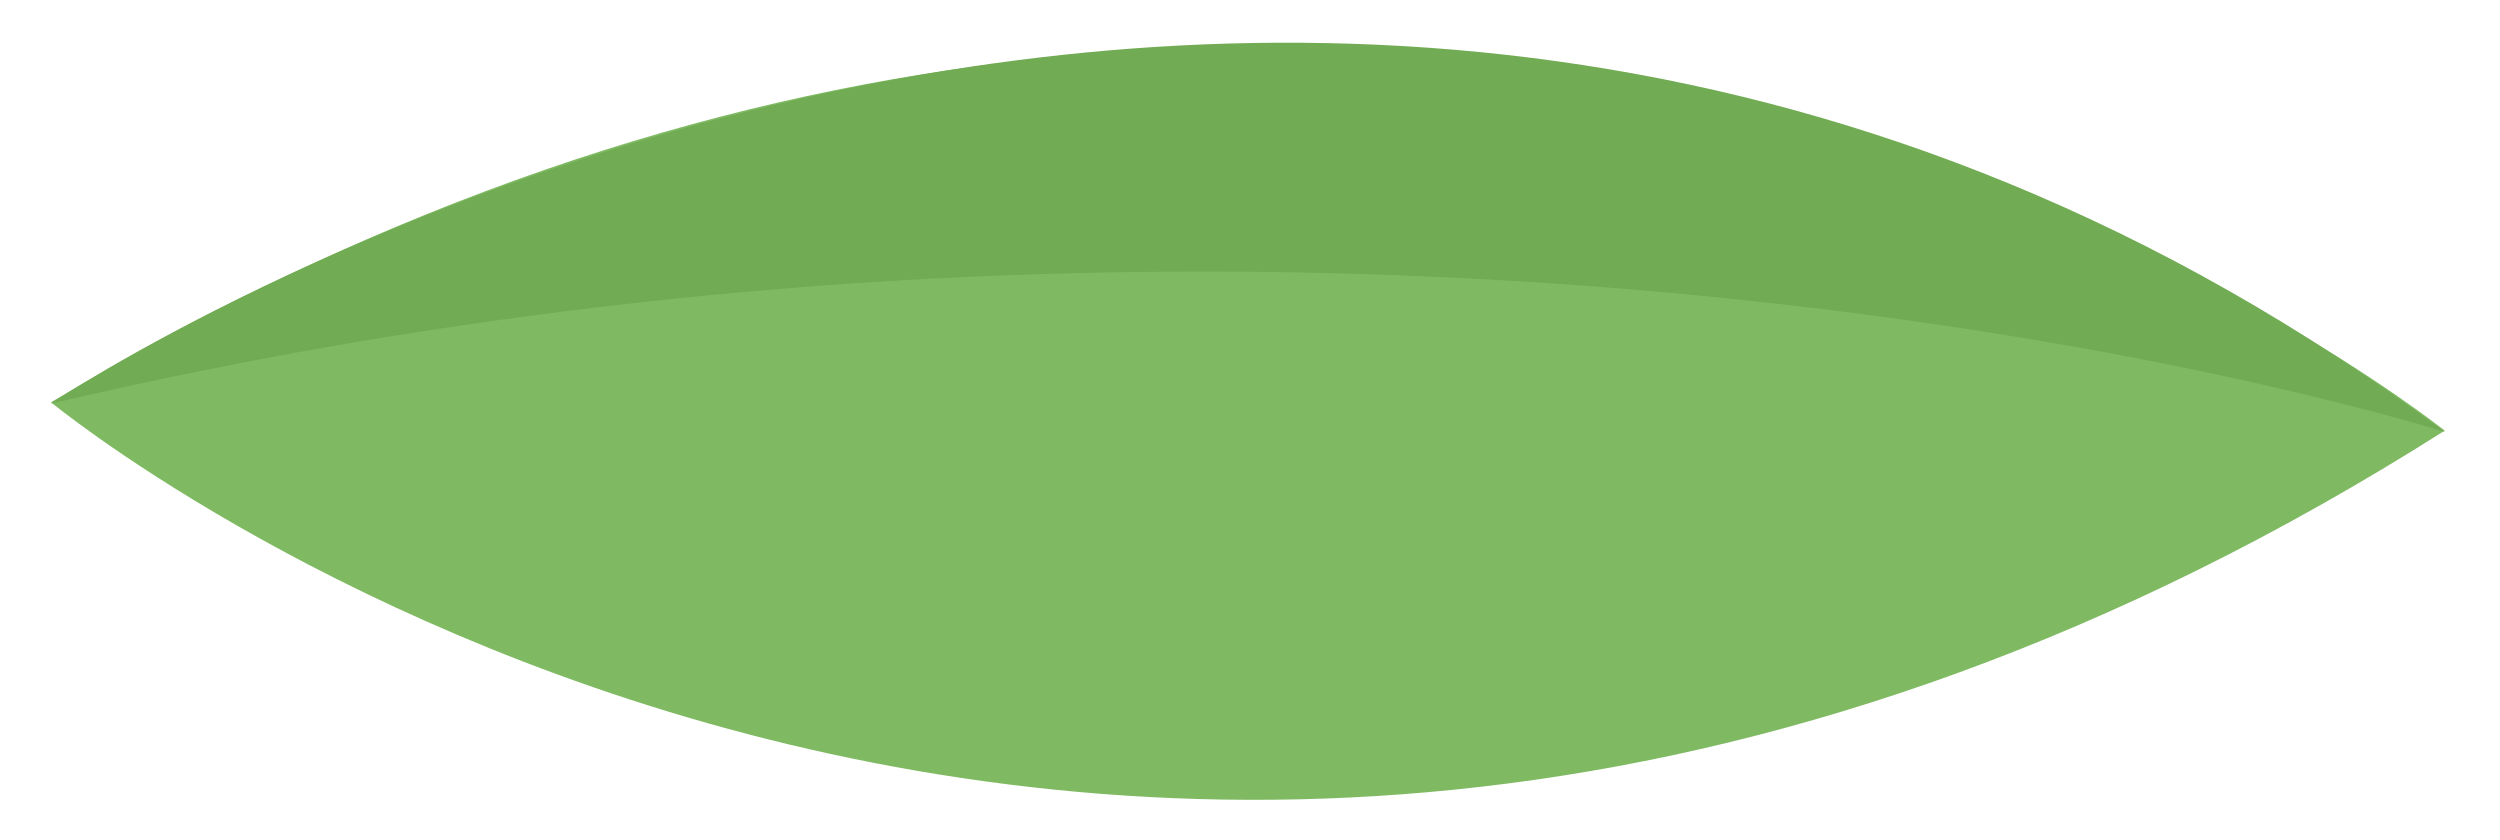
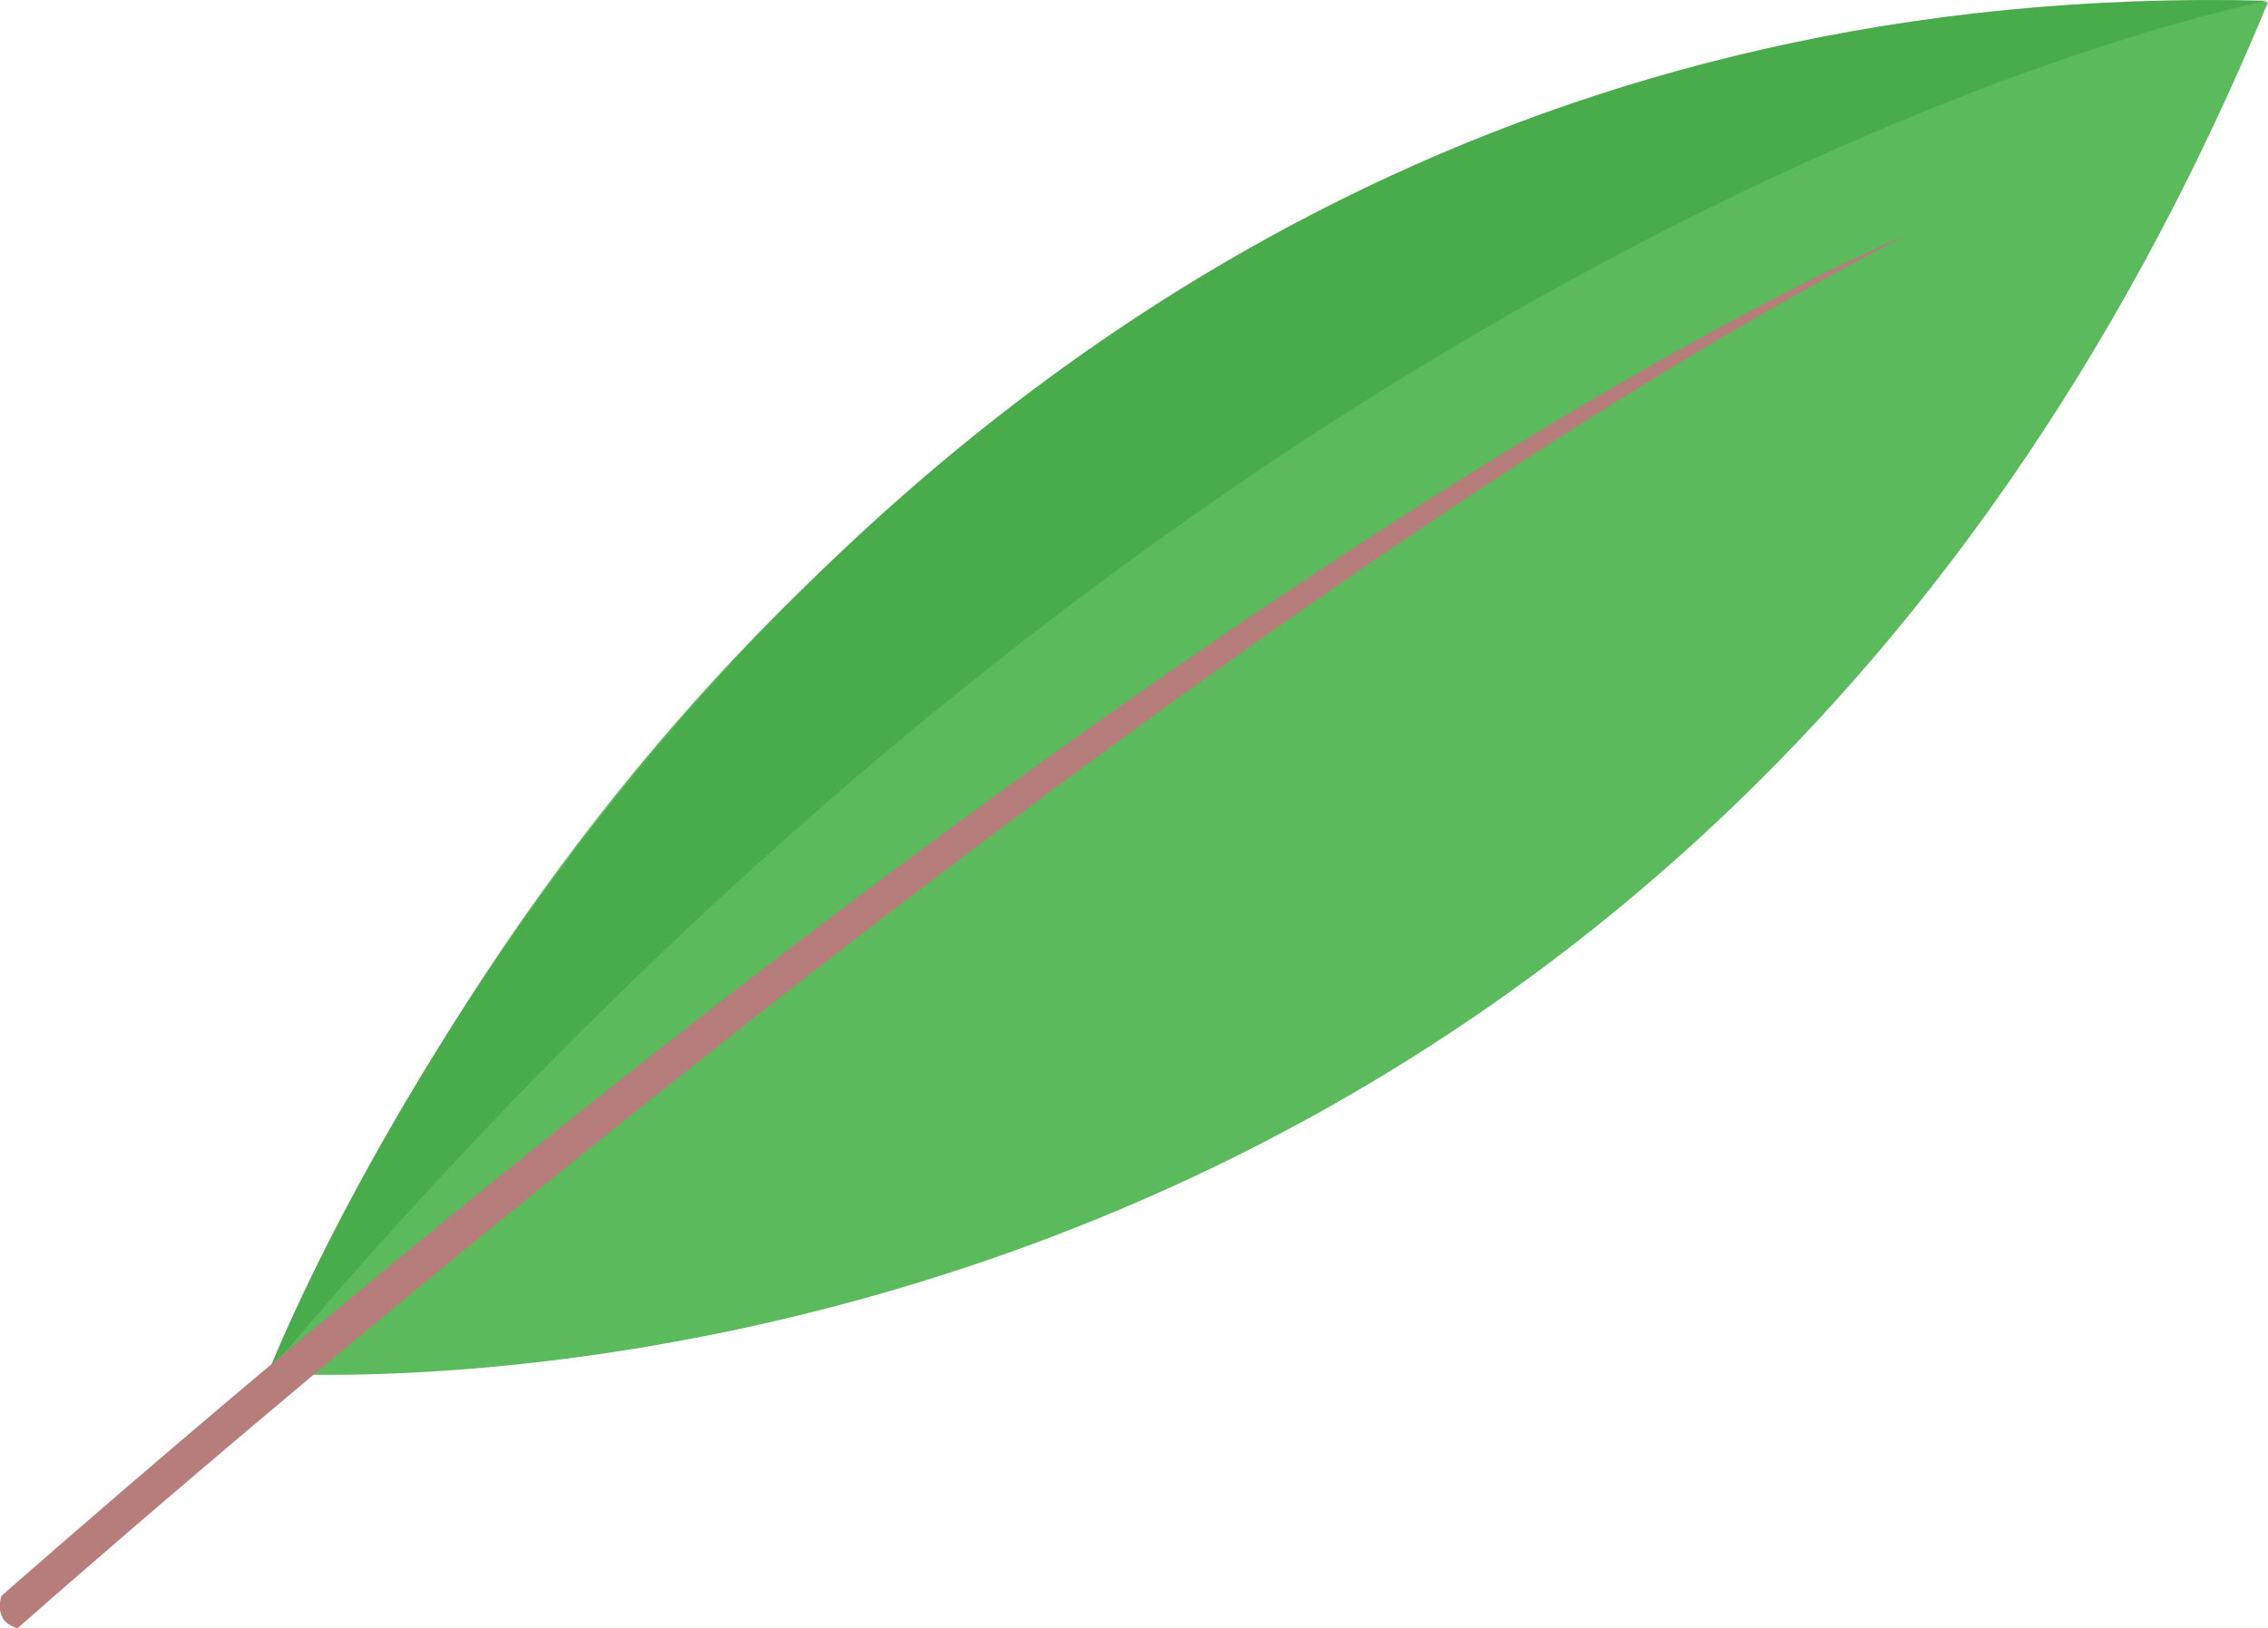
- <svg xmlns="http://www.w3.org/2000/svg" version="1.1" id="Layer_1" x="0px" y="0px" viewBox="0 0 176.5 59.3" style="enable-background:new 0 0 176.5 59.3;" xml:space="preserve">
-   <style type="text/css">
- 	.st0{fill:#7FBA63;}
- 	.st1{fill:#71AB53;}
- </style>
+ <svg xmlns="http://www.w3.org/2000/svg" version="1.1" id="Layer_1" x="0px" y="0px" viewBox="-88.2 21.8 910.5 653.7" enable-background="new -88.2 21.8 910.5 653.7" xml:space="preserve">
  <g>
-     <path class="st0" d="M3.6,28.4c0,0,74.8,61.8,169,2C172.6,30.5,99.8-29.1,3.6,28.4z" />
-     <path class="st1" d="M172.6,30.5c0,0-75-24.1-169-2C3.6,28.4,91.2-30.1,172.6,30.5z" />
+     <g>
+       <path fill="#5ABA5C" d="M19.6,573.2c0,0,557.4,42.6,802.7-550.5C822.3,22.1,281.6-17.1,19.6,573.2z" />
+       <path fill="#49AC4B" d="M822.3,22.1c0,0-401.4,74.2-802.7,550.5C19.6,573.2,237.8,7.1,822.3,22.1z" />
+     </g>
+     <path fill="#B67D7B" d="M676.4,116.6c0,0-255.5,100.7-764,546c0,0-3.8,10.4,6.5,13C-81,675.5,371,274.3,676.4,116.6z" />
  </g>
</svg>
